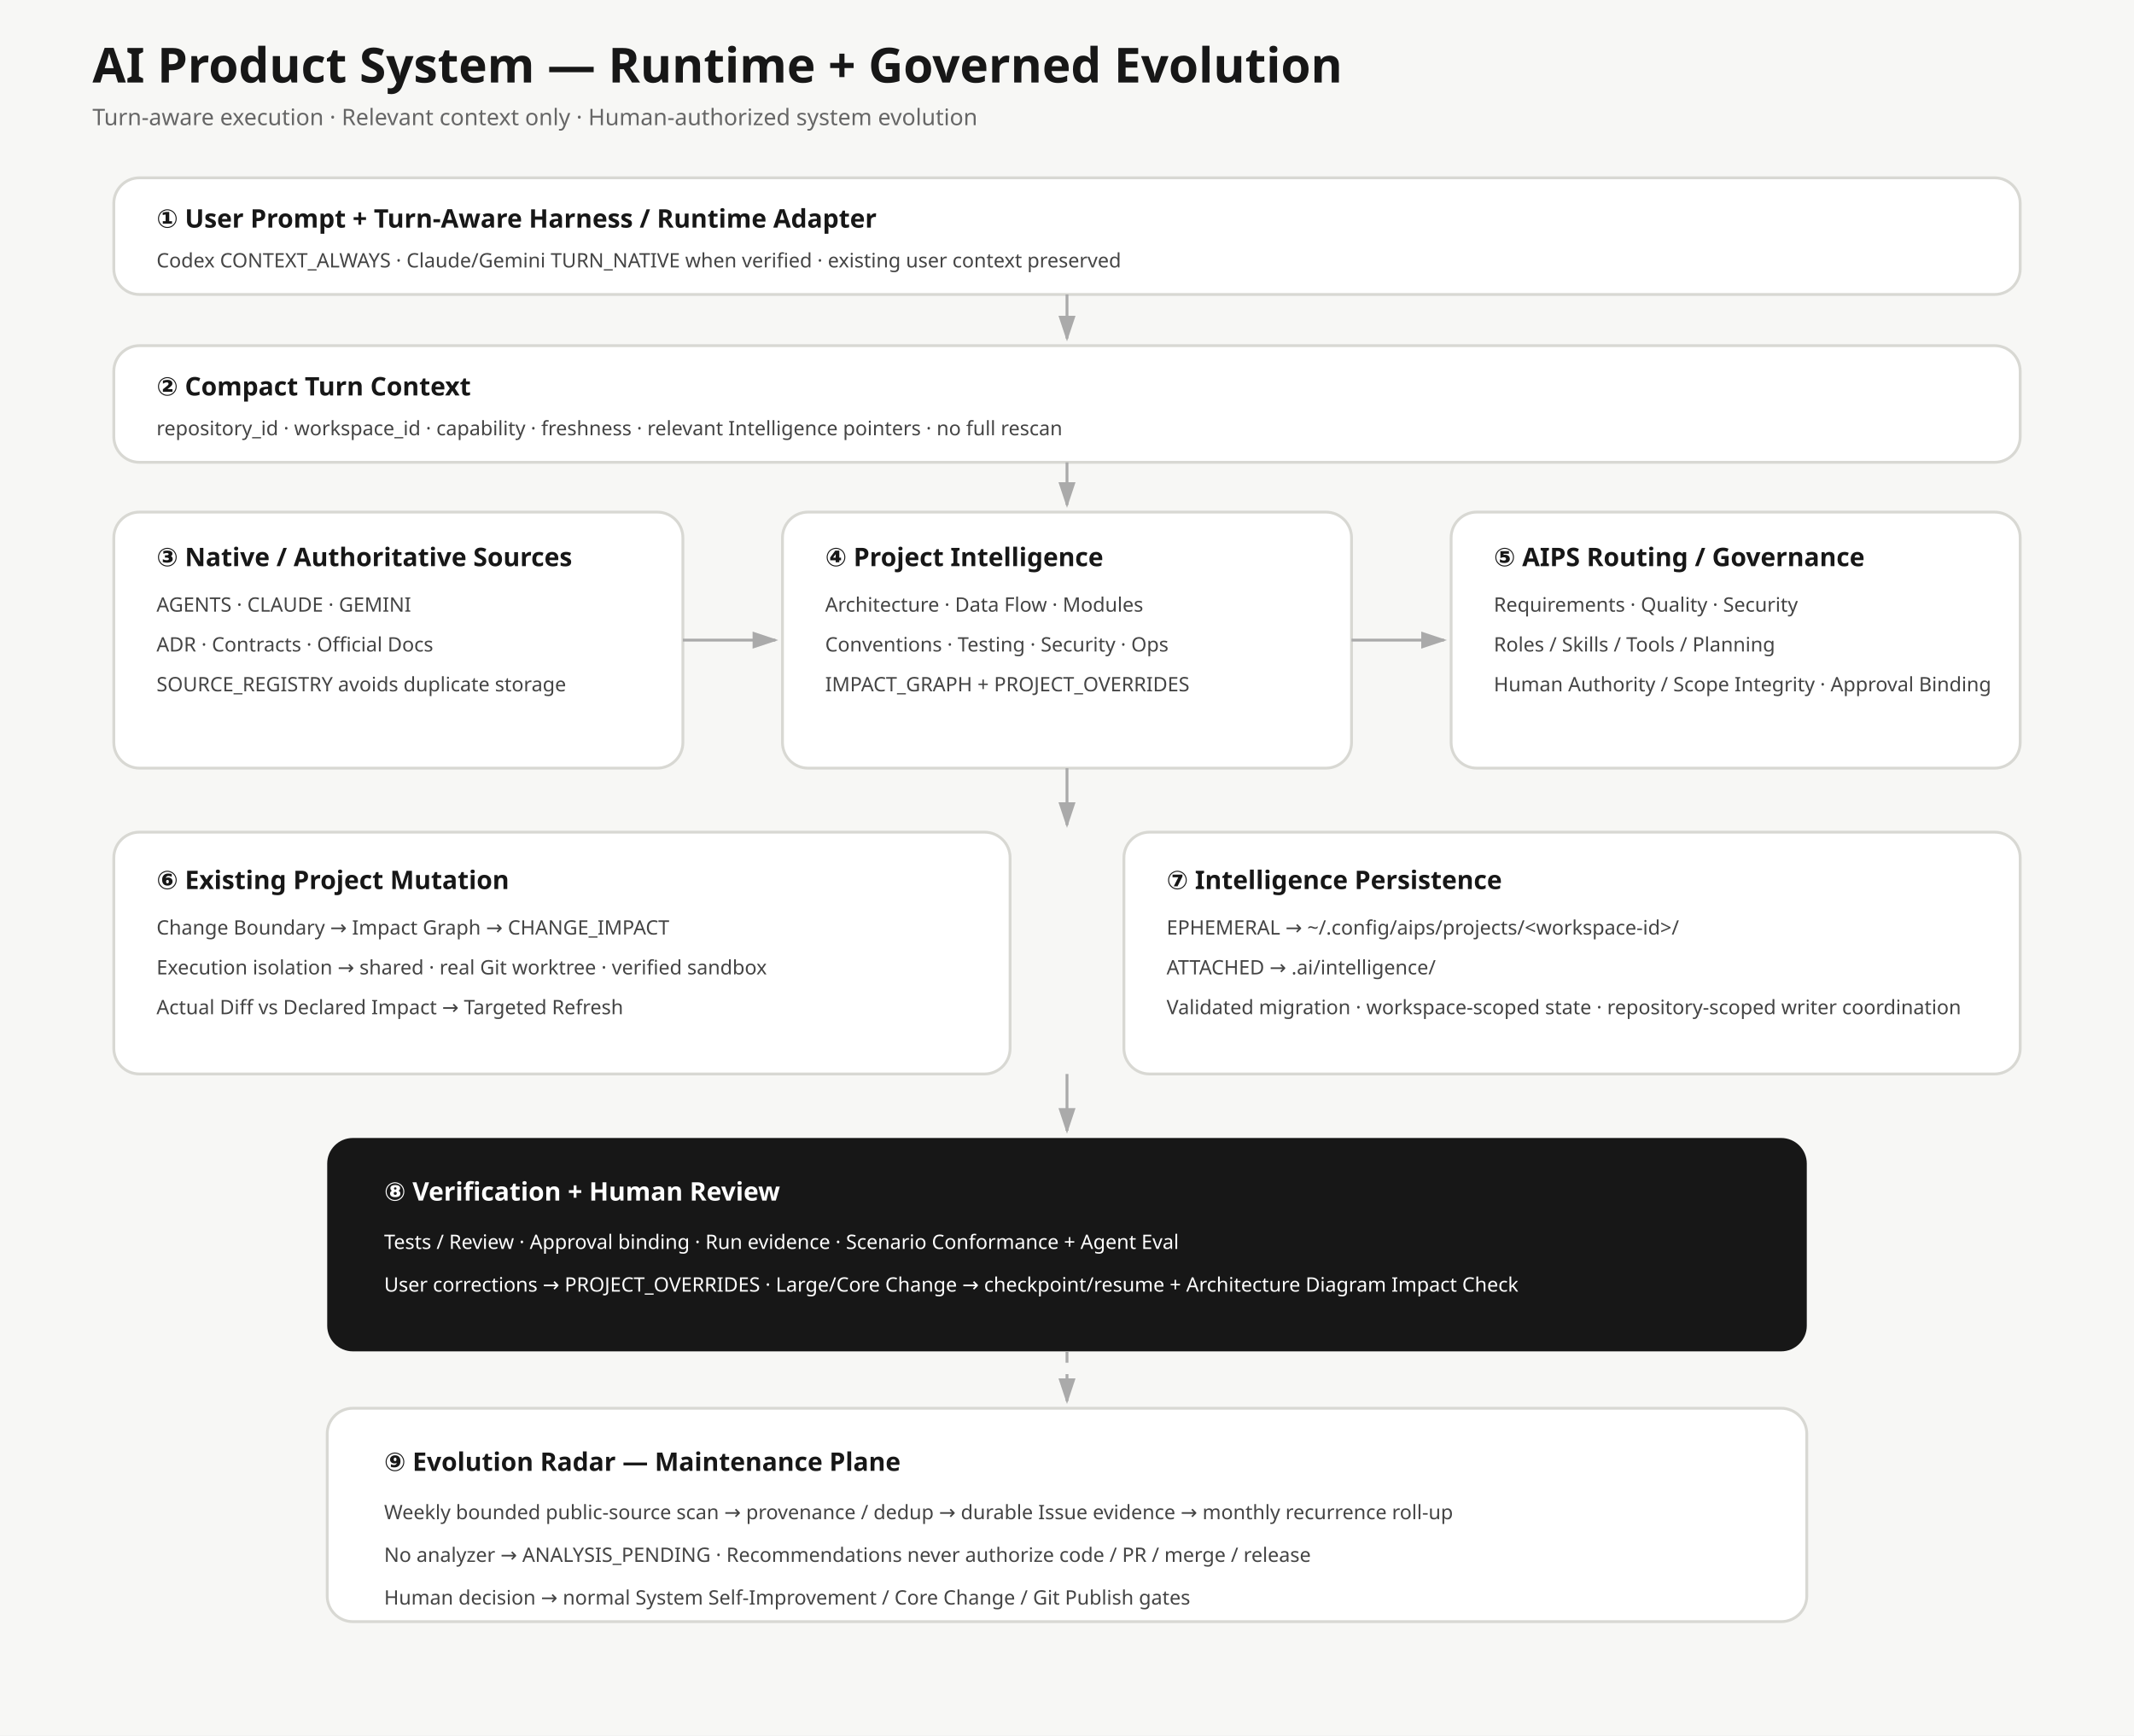
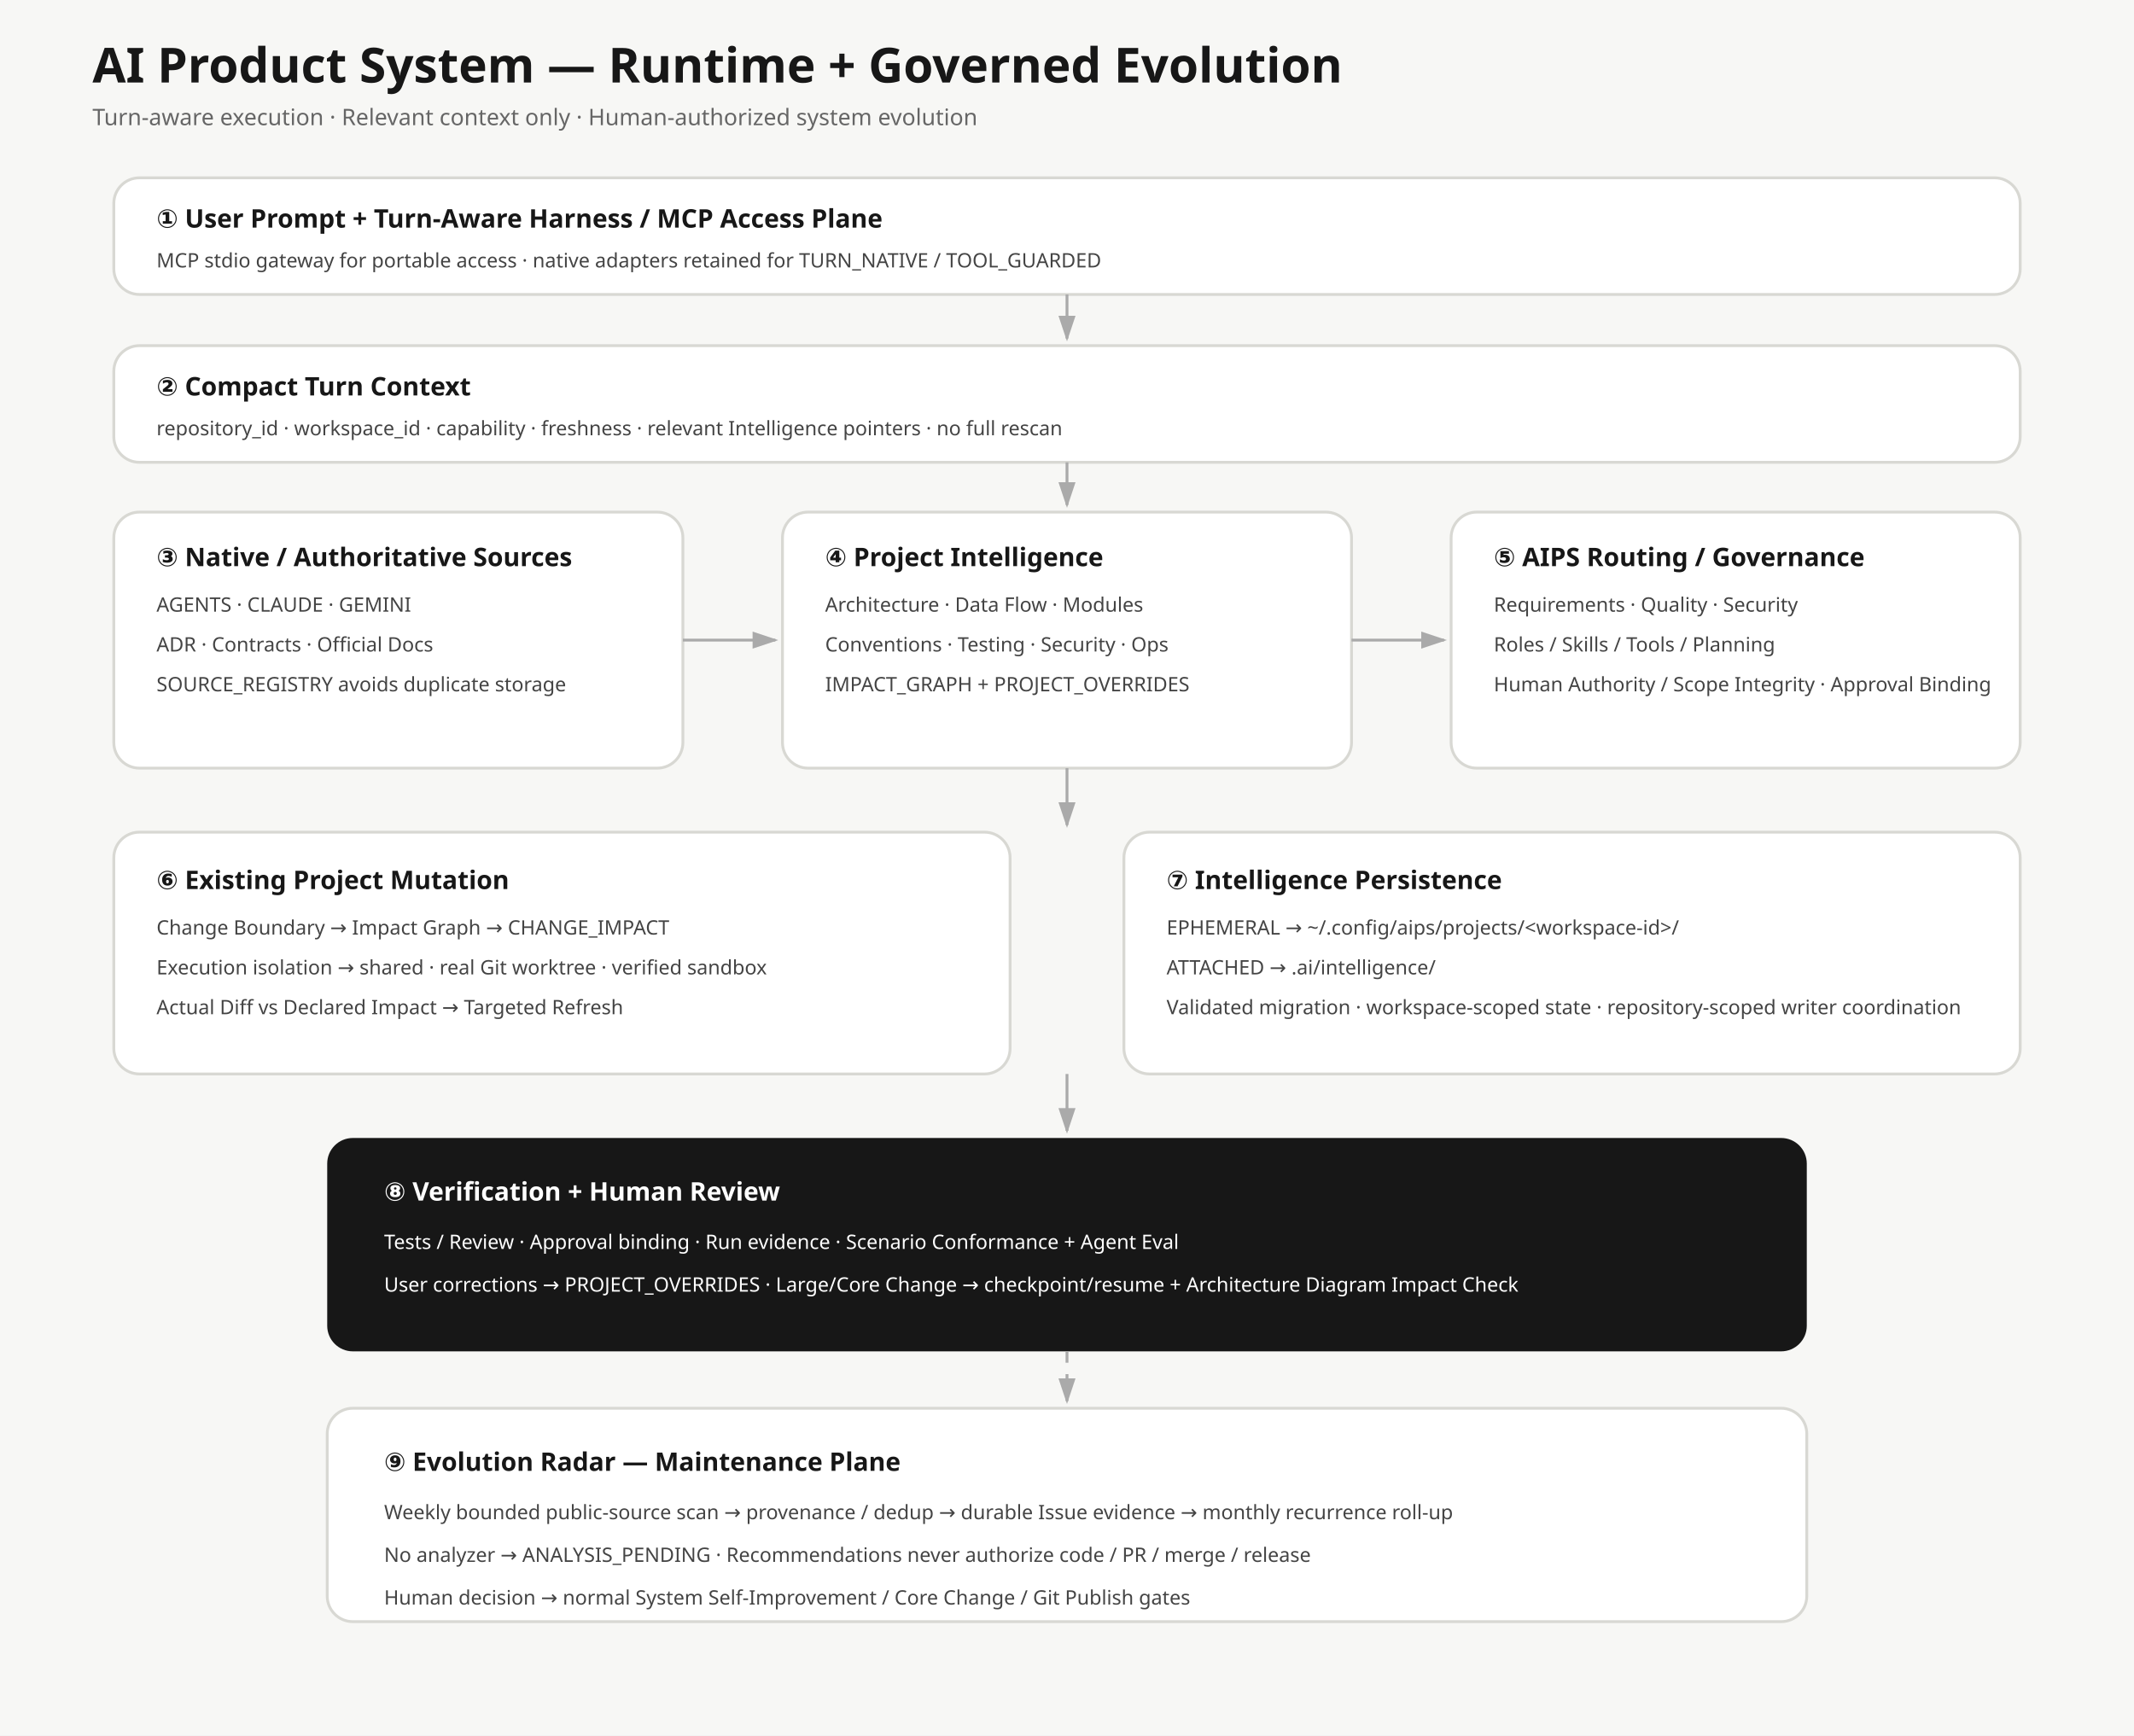
<svg xmlns="http://www.w3.org/2000/svg" width="1500" height="1220" viewBox="0 0 1500 1220">
  <rect width="1500" height="1220" fill="#f7f7f5" />
  <style>.title{font:700 34px system-ui,sans-serif;fill:#171717}.sub{font:400 16px system-ui,sans-serif;fill:#666}.h{font:700 18px system-ui,sans-serif;fill:#171717}.t{font:400 14px system-ui,sans-serif;fill:#444}.box{fill:#fff;stroke:#d8d8d3;stroke-width:2}.dark{fill:#171717}.white{fill:#fff}.line{stroke:#aaa;stroke-width:2;fill:none;marker-end:url(#a)}.dash{stroke:#aaa;stroke-width:2;stroke-dasharray:8 8;fill:none;marker-end:url(#a)}</style>
  <defs>
    <marker id="a" markerWidth="10" markerHeight="10" refX="8" refY="3" orient="auto">
      <path d="M0,0 L0,6 L9,3 z" fill="#aaa" />
    </marker>
  </defs>
  <text x="65" y="58" class="title">AI Product System — Runtime + Governed Evolution</text>
  <text x="65" y="88" class="sub">Turn-aware execution · Relevant context only · Human-authorized system evolution</text>
  <rect x="80" y="125" width="1340" height="82" rx="18" class="box" />
-   <text x="110" y="160" class="h">① User Prompt + Turn-Aware Harness / Runtime Adapter</text>
-   <text x="110" y="188" class="t">Codex CONTEXT_ALWAYS · Claude/Gemini TURN_NATIVE when verified · existing user context preserved</text>
+   <text x="110" y="160" class="h">① User Prompt + Turn-Aware Harness / MCP Access Plane</text>
+   <text x="110" y="188" class="t">MCP stdio gateway for portable access · native adapters retained for TURN_NATIVE / TOOL_GUARDED</text>
  <path d="M750 207 L750 238" class="line" />
  <rect x="80" y="243" width="1340" height="82" rx="18" class="box" />
  <text x="110" y="278" class="h">② Compact Turn Context</text>
  <text x="110" y="306" class="t">repository_id · workspace_id · capability · freshness · relevant Intelligence pointers · no full rescan</text>
  <path d="M750 325 L750 355" class="line" />
  <rect x="80" y="360" width="400" height="180" rx="18" class="box" />
  <text x="110" y="398" class="h">③ Native / Authoritative Sources</text>
  <text x="110" y="430" class="t">AGENTS · CLAUDE · GEMINI</text>
  <text x="110" y="458" class="t">ADR · Contracts · Official Docs</text>
  <text x="110" y="486" class="t">SOURCE_REGISTRY avoids duplicate storage</text>
  <rect x="550" y="360" width="400" height="180" rx="18" class="box" />
  <text x="580" y="398" class="h">④ Project Intelligence</text>
  <text x="580" y="430" class="t">Architecture · Data Flow · Modules</text>
  <text x="580" y="458" class="t">Conventions · Testing · Security · Ops</text>
  <text x="580" y="486" class="t">IMPACT_GRAPH + PROJECT_OVERRIDES</text>
  <rect x="1020" y="360" width="400" height="180" rx="18" class="box" />
  <text x="1050" y="398" class="h">⑤ AIPS Routing / Governance</text>
  <text x="1050" y="430" class="t">Requirements · Quality · Security</text>
  <text x="1050" y="458" class="t">Roles / Skills / Tools / Planning</text>
  <text x="1050" y="486" class="t">Human Authority / Scope Integrity · Approval Binding</text>
  <path d="M480 450 L545 450" class="line" />
  <path d="M950 450 L1015 450" class="line" />
  <path d="M750 540 L750 580" class="line" />
  <rect x="80" y="585" width="630" height="170" rx="18" class="box" />
  <text x="110" y="625" class="h">⑥ Existing Project Mutation</text>
  <text x="110" y="657" class="t">Change Boundary → Impact Graph → CHANGE_IMPACT</text>
  <text x="110" y="685" class="t">Execution isolation → shared · real Git worktree · verified sandbox</text>
  <text x="110" y="713" class="t">Actual Diff vs Declared Impact → Targeted Refresh</text>
  <rect x="790" y="585" width="630" height="170" rx="18" class="box" />
  <text x="820" y="625" class="h">⑦ Intelligence Persistence</text>
  <text x="820" y="657" class="t">EPHEMERAL → ~/.config/aips/projects/&lt;workspace-id&gt;/</text>
  <text x="820" y="685" class="t">ATTACHED → .ai/intelligence/</text>
  <text x="820" y="713" class="t">Validated migration · workspace-scoped state · repository-scoped writer coordination</text>
  <path d="M750 755 L750 795" class="line" />
  <rect x="230" y="800" width="1040" height="150" rx="18" class="dark" />
  <text x="270" y="844" class="h white">⑧ Verification + Human Review</text>
  <text x="270" y="878" class="t white">Tests / Review · Approval binding · Run evidence · Scenario Conformance + Agent Eval</text>
  <text x="270" y="908" class="t white">User corrections → PROJECT_OVERRIDES · Large/Core Change → checkpoint/resume + Architecture Diagram Impact Check</text>
  <path d="M750 950 L750 985" class="dash" />
  <rect x="230" y="990" width="1040" height="150" rx="18" class="box" />
  <text x="270" y="1034" class="h">⑨ Evolution Radar — Maintenance Plane</text>
  <text x="270" y="1068" class="t">Weekly bounded public-source scan → provenance / dedup → durable Issue evidence → monthly recurrence roll-up</text>
  <text x="270" y="1098" class="t">No analyzer → ANALYSIS_PENDING · Recommendations never authorize code / PR / merge / release</text>
  <text x="270" y="1128" class="t">Human decision → normal System Self-Improvement / Core Change / Git Publish gates</text>
</svg>
